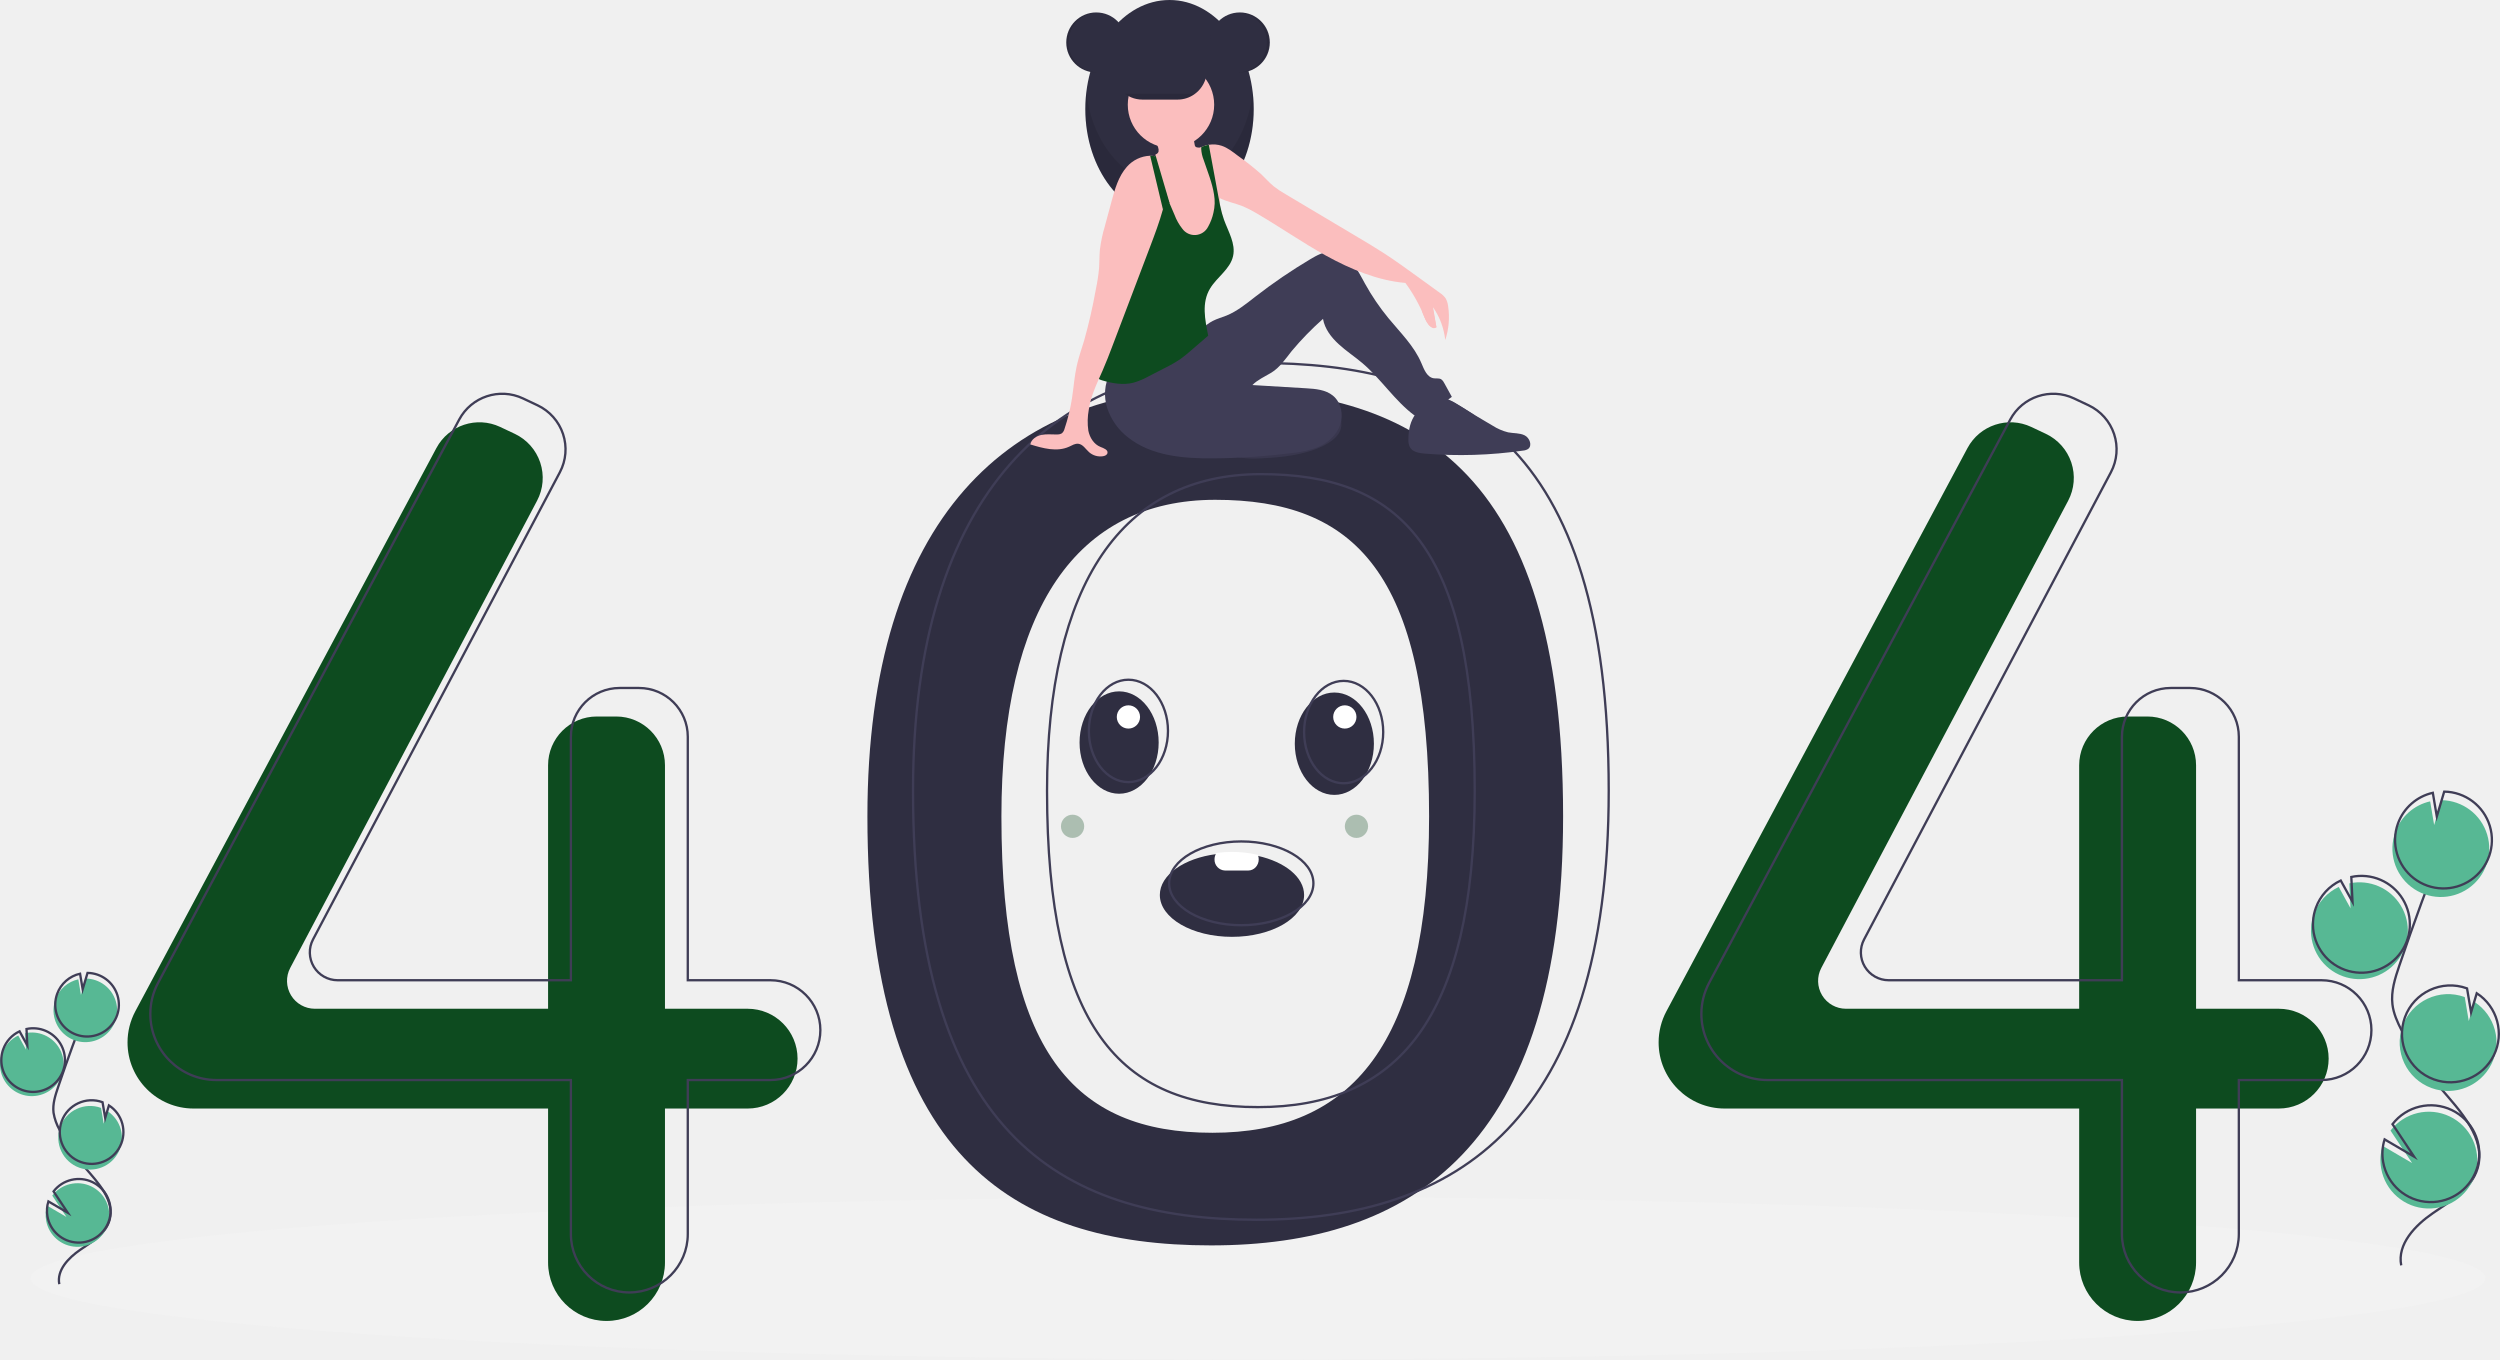
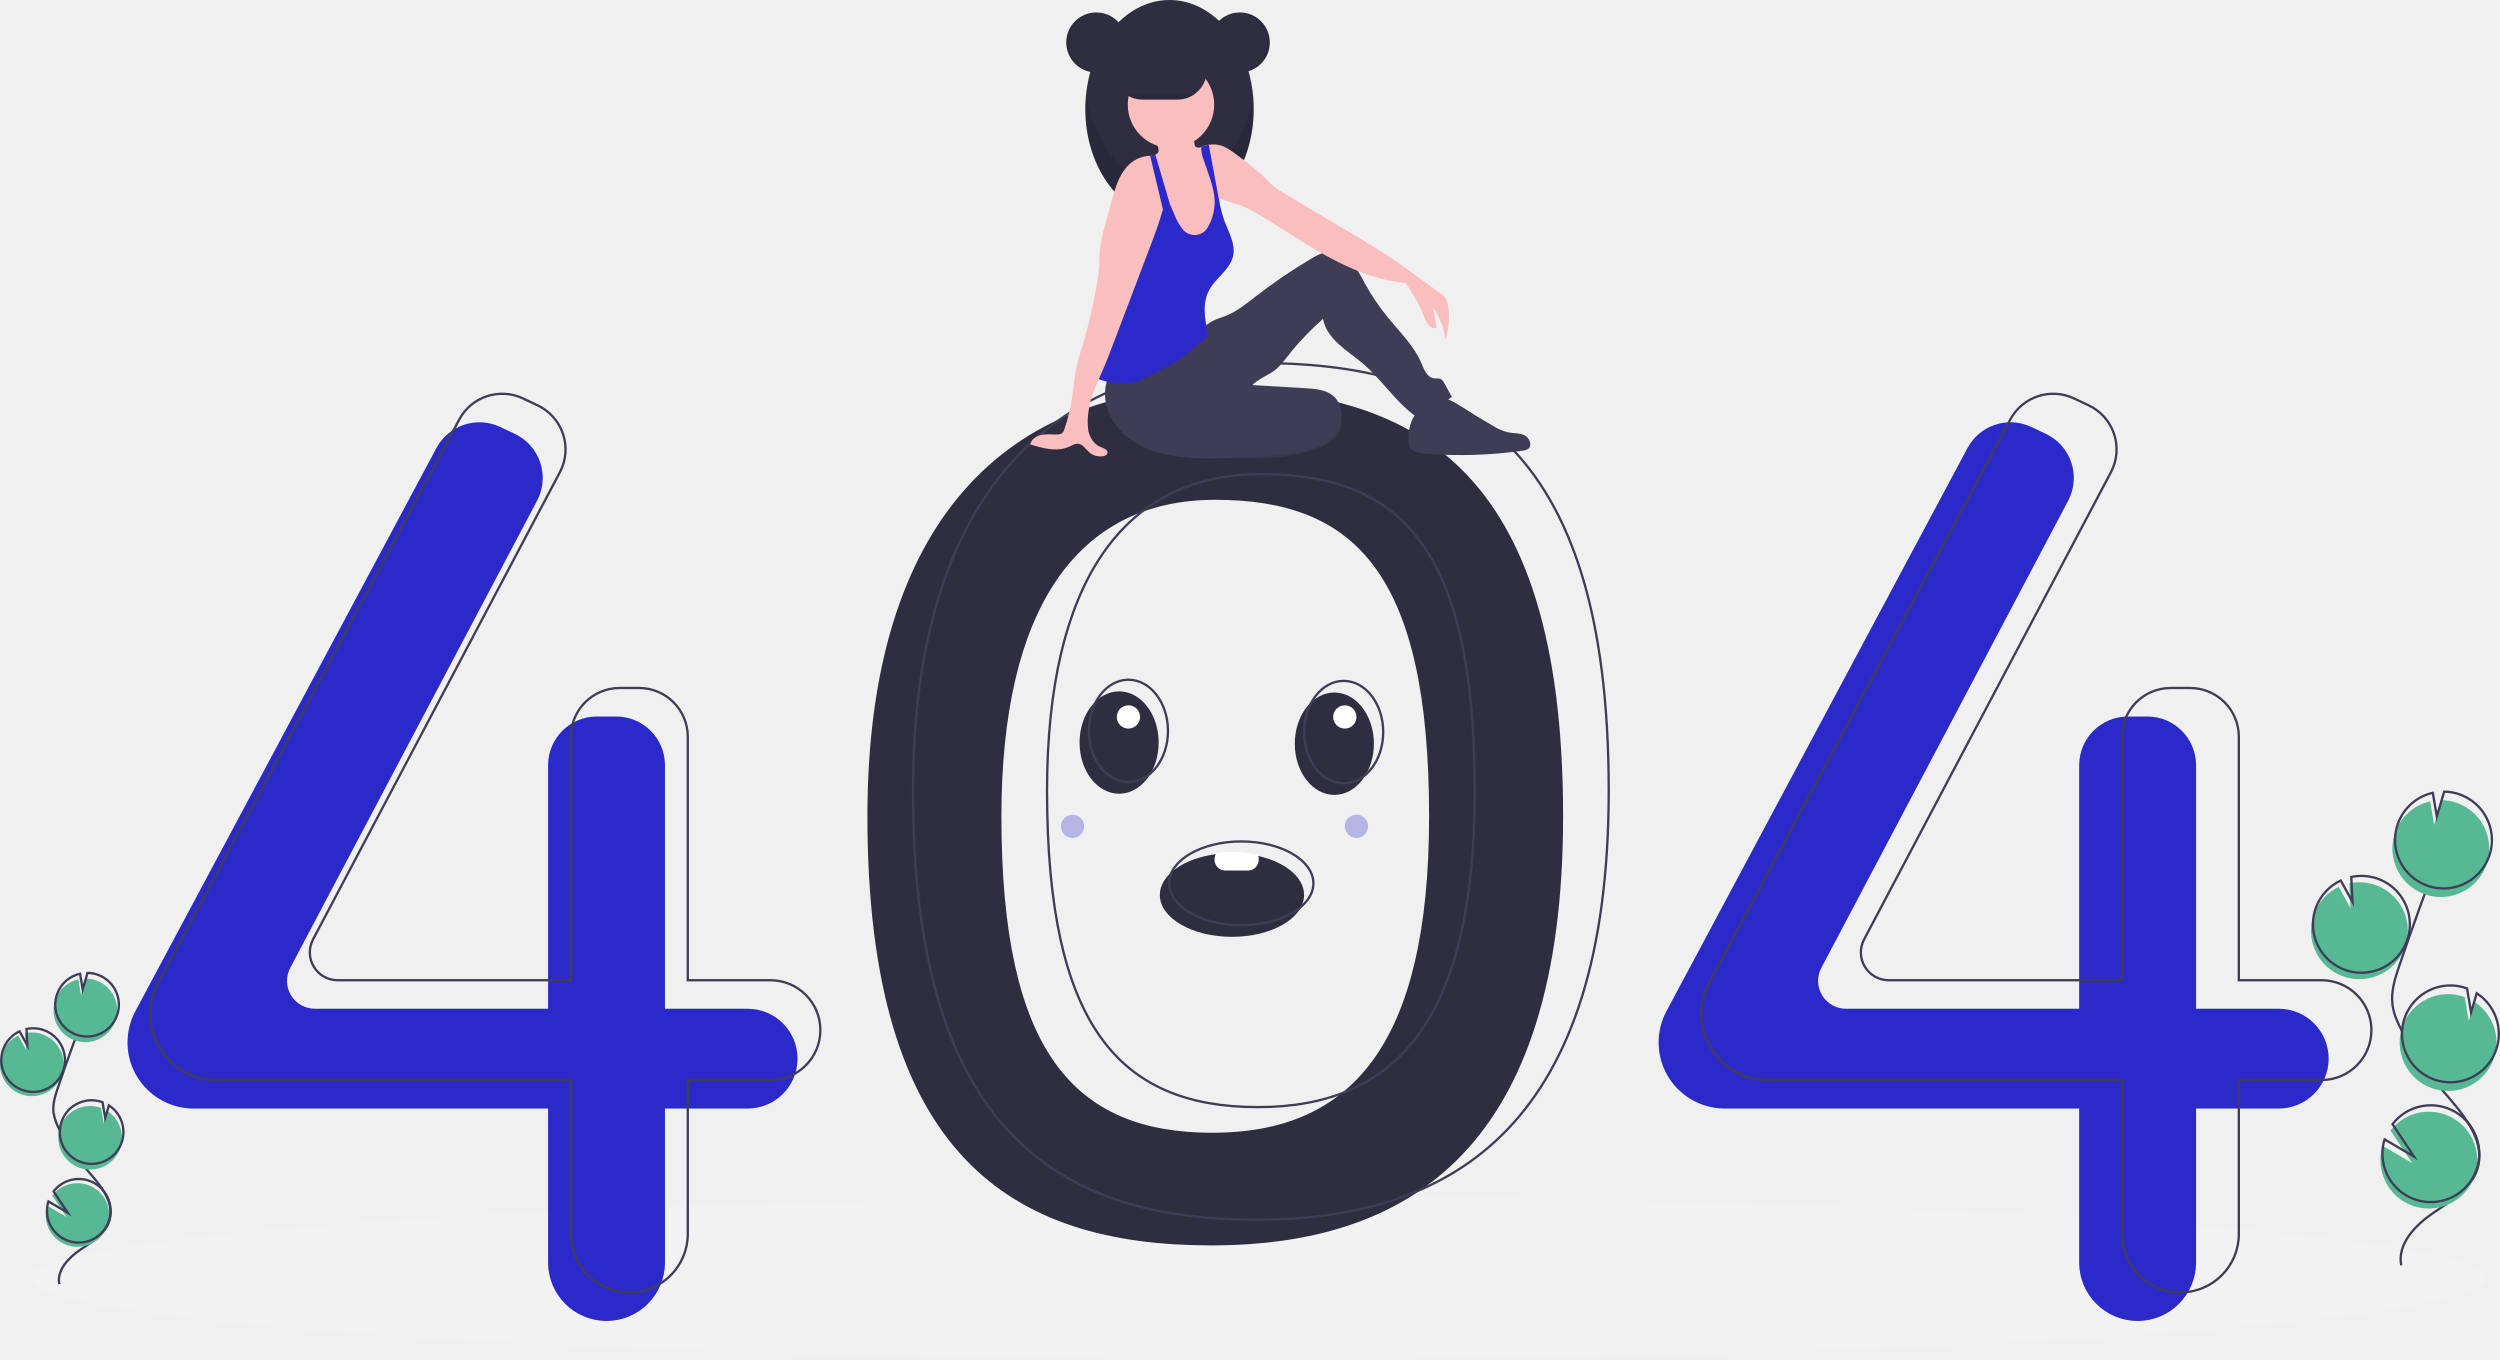
<svg xmlns="http://www.w3.org/2000/svg" id="fd59ce54-f850-4dfc-bc34-dd7d379d600e" data-name="Layer 1" width="1074.392" height="584.231" viewBox="0 0 1074.392 584.231">
  <ellipse cx="540.643" cy="549.309" rx="527.5" ry="34.922" fill="#f2f2f2" />
  <path d="M583.48,324.894c-85.944,0-147.651,55.139-147.651,183.798,0,145.813,61.707,184.411,147.651,184.411s151.327-42.274,151.327-184.411C734.807,356.753,669.424,324.894,583.48,324.894Zm.565,319.808c-59.527,0-90.626-34.923-90.626-135.916,0-89.112,32.372-136.105,91.899-136.105s91.899,30.868,91.899,136.105C677.217,607.234,643.572,644.703,584.045,644.703Z" transform="translate(-63.054 -157.8845)" fill="#2f2e41" />
-   <path d="M384.365,591.401H348.831V486.762A20.956,20.956,0,0,0,327.875,465.806h-8.326a20.956,20.956,0,0,0-20.956,20.956V591.401H198.363a11.963,11.963,0,0,1-10.578-17.552l106.082-200.78A20.956,20.956,0,0,0,284.287,344.33l-6.262-2.957a20.956,20.956,0,0,0-27.429,9.07L121.214,592.475a28.416,28.416,0,0,0-3.356,13.396v0a28.416,28.416,0,0,0,28.416,28.416H298.593v66.167a25.119,25.119,0,0,0,25.119,25.119h0a25.119,25.119,0,0,0,25.119-25.119V634.287h35.534a21.443,21.443,0,0,0,21.443-21.443v0A21.443,21.443,0,0,0,384.365,591.401Z" transform="translate(-63.054 -157.8845)" fill="#0D4B1F" />
-   <path d="M1042.362,591.401h-35.534V486.762A20.956,20.956,0,0,0,985.872,465.806h-8.326a20.956,20.956,0,0,0-20.956,20.956V591.401H856.359a11.963,11.963,0,0,1-10.578-17.552L951.864,373.069A20.956,20.956,0,0,0,942.284,344.33l-6.262-2.957a20.956,20.956,0,0,0-27.429,9.07L779.211,592.475a28.416,28.416,0,0,0-3.356,13.396v0a28.416,28.416,0,0,0,28.416,28.416H956.589v66.167a25.119,25.119,0,0,0,25.119,25.119h0a25.119,25.119,0,0,0,25.119-25.119V634.287h35.534a21.443,21.443,0,0,0,21.443-21.443v0A21.443,21.443,0,0,0,1042.362,591.401Z" transform="translate(-63.054 -157.8845)" fill="#0D4B1F" />
+   <path d="M384.365,591.401H348.831V486.762A20.956,20.956,0,0,0,327.875,465.806h-8.326a20.956,20.956,0,0,0-20.956,20.956V591.401H198.363a11.963,11.963,0,0,1-10.578-17.552l106.082-200.78A20.956,20.956,0,0,0,284.287,344.33l-6.262-2.957a20.956,20.956,0,0,0-27.429,9.07L121.214,592.475a28.416,28.416,0,0,0-3.356,13.396v0a28.416,28.416,0,0,0,28.416,28.416H298.593v66.167a25.119,25.119,0,0,0,25.119,25.119h0a25.119,25.119,0,0,0,25.119-25.119V634.287h35.534a21.443,21.443,0,0,0,21.443-21.443v0A21.443,21.443,0,0,0,384.365,591.401Z" transform="translate(-63.054 -157.8845)" fill="#2C29CA" />
+   <path d="M1042.362,591.401h-35.534V486.762A20.956,20.956,0,0,0,985.872,465.806h-8.326a20.956,20.956,0,0,0-20.956,20.956V591.401H856.359a11.963,11.963,0,0,1-10.578-17.552L951.864,373.069A20.956,20.956,0,0,0,942.284,344.33l-6.262-2.957a20.956,20.956,0,0,0-27.429,9.07L779.211,592.475a28.416,28.416,0,0,0-3.356,13.396v0a28.416,28.416,0,0,0,28.416,28.416H956.589v66.167a25.119,25.119,0,0,0,25.119,25.119h0a25.119,25.119,0,0,0,25.119-25.119V634.287h35.534a21.443,21.443,0,0,0,21.443-21.443v0A21.443,21.443,0,0,0,1042.362,591.401Z" transform="translate(-63.054 -157.8845)" fill="#2C29CA" />
  <path d="M394.168,579.148H358.634V474.509a20.956,20.956,0,0,0-20.956-20.956h-8.326a20.956,20.956,0,0,0-20.956,20.956V579.148H208.165a11.963,11.963,0,0,1-10.578-17.552L303.67,360.816a20.956,20.956,0,0,0-9.58-28.739l-6.262-2.957a20.956,20.956,0,0,0-27.429,9.07L131.017,580.222a28.416,28.416,0,0,0-3.356,13.396v0a28.416,28.416,0,0,0,28.416,28.416H308.395v66.167a25.119,25.119,0,0,0,25.119,25.119h0a25.119,25.119,0,0,0,25.119-25.119V622.034h35.534a21.443,21.443,0,0,0,21.443-21.443v0A21.443,21.443,0,0,0,394.168,579.148Z" transform="translate(-63.054 -157.8845)" fill="none" stroke="#3f3d56" stroke-miterlimit="10" />
  <path d="M1060.742,579.148h-35.534V474.509a20.956,20.956,0,0,0-20.956-20.956H995.925a20.956,20.956,0,0,0-20.956,20.956V579.148H874.739a11.963,11.963,0,0,1-10.578-17.552L970.244,360.816a20.956,20.956,0,0,0-9.58-28.739l-6.262-2.957a20.956,20.956,0,0,0-27.429,9.07L797.59,580.222a28.416,28.416,0,0,0-3.356,13.396v0a28.416,28.416,0,0,0,28.416,28.416H974.969v66.167a25.119,25.119,0,0,0,25.119,25.119h0a25.119,25.119,0,0,0,25.119-25.119V622.034h35.534a21.443,21.443,0,0,0,21.443-21.443v0A21.443,21.443,0,0,0,1060.742,579.148Z" transform="translate(-63.054 -157.8845)" fill="none" stroke="#3f3d56" stroke-miterlimit="10" />
  <path d="M603.085,313.866c-85.944,0-147.651,55.139-147.651,183.798,0,145.813,61.707,184.411,147.651,184.411s151.327-42.274,151.327-184.411C754.412,345.725,689.029,313.866,603.085,313.866Zm.565,319.808c-59.527,0-90.626-34.923-90.626-135.916,0-89.112,32.372-136.105,91.899-136.105s91.899,30.868,91.899,136.105C696.822,596.206,663.177,633.675,603.65,633.675Z" transform="translate(-63.054 -157.8845)" fill="none" stroke="#3f3d56" stroke-miterlimit="10" />
  <circle cx="471.141" cy="18.25" r="12.901" fill="#2f2e41" />
  <ellipse cx="502.607" cy="46.885" rx="36.186" ry="46.885" fill="#2f2e41" />
  <path d="M565.661,237.494c-18.128,0-33.141-17.271-35.776-39.805a60.976,60.976,0,0,0-.41,7.08c0,25.894,16.201,46.885,36.186,46.885s36.186-20.991,36.186-46.885a60.976,60.976,0,0,0-.41-7.08C598.803,220.224,583.789,237.494,565.661,237.494Z" transform="translate(-63.054 -157.8845)" opacity="0.1" />
  <path d="M639.296,342.073c-.777,3.193-4.128,5.751-7.839,7.538-7.802,3.757-17.425,4.878-26.76,5.254a45.176,45.176,0,0,1-7.144-.132,20.537,20.537,0,0,1-12.251-5.631,1.681,1.681,0,0,1,.044-2.844c4.969-5.459,13.262-8.806,21.616-11.216,6.334-1.827,17.381-6.561,24.29-5.922C637.944,329.739,640.277,338.041,639.296,342.073Z" transform="translate(-63.054 -157.8845)" fill="#3f3d56" />
  <path d="M639.296,342.073c-.777,3.193-4.128,5.751-7.839,7.538-7.802,3.757-17.425,4.878-26.76,5.254a45.176,45.176,0,0,1-7.144-.132,20.537,20.537,0,0,1-12.251-5.631,1.681,1.681,0,0,1,.044-2.844c4.969-5.459,13.262-8.806,21.616-11.216,6.334-1.827,17.381-6.561,24.29-5.922C637.944,329.739,640.277,338.041,639.296,342.073Z" transform="translate(-63.054 -157.8845)" opacity="0.1" />
  <path d="M540.098,318.206a19.77,19.77,0,0,0-1.199,15.075,26.339,26.339,0,0,0,8.829,12.497c10.095,8.092,23.988,9.205,36.925,9.093a284.649,284.649,0,0,0,33.905-2.324,40.538,40.538,0,0,0,11.001-2.554c4.222-1.827,7.933-5.178,9.436-9.526s.436-9.672-3.134-12.574c-3.137-2.55-7.463-2.9-11.498-3.143l-23.088-1.387c2.281-2.308,5.318-3.614,8.096-5.292,3.685-2.226,6.134-5.965,8.813-9.335a129.001,129.001,0,0,1,13.439-13.817c.751,4.31,3.478,7.85,6.687,10.824s6.908,5.368,10.244,8.2c8.079,6.858,13.896,16.167,22.392,22.5a43.829,43.829,0,0,0,16.049-8.012l-3.302-5.981a3.94,3.94,0,0,0-1.245-1.553c-.935-.575-2.14-.279-3.225-.441-2.901-.435-4.168-3.784-5.306-6.487-3.125-7.422-9.108-13.18-14.218-19.404a98.009,98.009,0,0,1-9.996-14.723c-1.717-3.102-3.288-6.331-5.617-9.003s-5.594-4.773-9.139-4.781c-3.132-.007-6.021,1.584-8.714,3.183a230.477,230.477,0,0,0-23.63,16.099c-3.944,3.062-7.863,6.296-12.489,8.174-1.947.79-4,1.331-5.869,2.292-3.273,1.684-5.757,4.534-8.431,7.064C566.277,311.892,553.219,317.738,540.098,318.206Z" transform="translate(-63.054 -157.8845)" fill="#3f3d56" />
  <path d="M588.374,253.983a23.774,23.774,0,0,1-1.734,8.033,10.045,10.045,0,0,1-5.768,5.573,12.375,12.375,0,0,1-5.623.182,10.882,10.882,0,0,1-4.582-1.561c-2.165-1.488-3.244-4.144-3.637-6.743-.393-2.596-.217-5.249-.469-7.863a42.944,42.944,0,0,0-1.202-6.255c-.17-.683-.343-1.362-.513-2.042-.167-.68-.33-1.359-.481-2.039-.138-.639-.267-1.281-.378-1.926-.091-.544-.173-1.092-.233-1.643a18.423,18.423,0,0,0-.809-4.811,14.607,14.607,0,0,0-1.687-2.854c-.286-.409-.563-.818-.818-1.243a5.89,5.89,0,0,1-.972-3.748,3.286,3.286,0,0,1,.148-.601c.025-.076.053-.151.085-.223A1.802,1.802,0,0,0,560.932,223.07a3.433,3.433,0,0,0-.148-1.778,11.318,11.318,0,0,0-.96-2.288c-.264-.478-1.161-1.34-1.167-1.888-.013-1.101,2.14-1.989,3.011-2.423a16.796,16.796,0,0,1,8.597-1.743c1.904.129,3.968.714,5.019,2.31.944,1.438.818,3.301,1.221,4.972a1.471,1.471,0,0,0,.299.664,1.341,1.341,0,0,0,.739.34,4.549,4.549,0,0,0,1.416.057h.003a2.931,2.931,0,0,0,.371-.054,4.957,4.957,0,0,0,2.033-.878q.585-.156,1.18-.255a.251.251,0,0,0,.047-.009c1.576,4.975,1.781,10.308,3.071,15.374.639,2.52,1.554,5.009,1.683,7.602.009.113.013.23.016.346.019.834-.047,1.674-.013,2.505a6.981,6.981,0,0,0,.126,1.114,15.611,15.611,0,0,0,.525,1.743l.009.028c.06.183.116.368.164.554.035.135.066.267.091.403l.003.009A14.938,14.938,0,0,1,588.374,253.983Z" transform="translate(-63.054 -157.8845)" fill="#fbbebe" />
  <circle cx="503.237" cy="44.997" r="18.565" fill="#fbbebe" />
  <path d="M684.157,304.033a30.445,30.445,0,0,0-5.236-14.103q.722,4.295,1.447,8.587a3.214,3.214,0,0,1-3.367-1.035,10.337,10.337,0,0,1-1.765-3.276,67.466,67.466,0,0,0-8.21-14.736c-11.819-.985-23.502-5.884-33.896-11.595-10.396-5.708-20.126-12.552-30.384-18.502a43.573,43.573,0,0,0-5.544-2.832c-3.21-1.287-6.812-1.954-9.855-3.468-.204-.101-.409-.208-.61-.318a12.578,12.578,0,0,1-1.945-1.306,10.344,10.344,0,0,1-.931-.856,20.351,20.351,0,0,1-3.559-5.953c-1.633-3.612-2.215-7.97-3.845-11.583a11.203,11.203,0,0,1,2.502-1.765h.003c.132-.069.264-.135.4-.198a11.94,11.94,0,0,1,2.004-.733q.585-.156,1.18-.255a.251.251,0,0,0,.047-.009,11.566,11.566,0,0,1,5.491.434c2.587.875,4.767,2.621,6.941,4.273a114.02,114.02,0,0,1,10.148,8.049c1.794,1.718,3.43,3.606,5.359,5.167a42.144,42.144,0,0,0,5.057,3.351q15.656,9.327,31.315,18.65c3.534,2.105,7.07,4.21,10.526,6.438,5.249,3.386,10.308,7.055,15.365,10.721q4.47,3.238,8.936,6.479a9.728,9.728,0,0,1,2.533,2.341,8.472,8.472,0,0,1,1.123,3.433A31.387,31.387,0,0,1,684.157,304.033Z" transform="translate(-63.054 -157.8845)" fill="#fbbebe" />
-   <path d="M592.977,267.944c-1.252,5.617-6.929,9.012-9.896,13.946-3.688,6.123-2.184,13.241-.799,20.255q-3.795,3.271-7.593,6.542c-1.397,1.199-2.794,2.404-4.298,3.464a57.351,57.351,0,0,1-6.86,3.94q-3.361,1.728-6.721,3.458a32.128,32.128,0,0,1-6.58,2.788c-4.415,1.133-9.103.34-13.471-.972a6.088,6.088,0,0,1-1.473-.601,2.394,2.394,0,0,1-.699-.632,3.911,3.911,0,0,1-.444-2.539c.444-7.351,2.24-14.547,4.031-21.69a85.26,85.26,0,0,1,3.848-12.577,85.077,85.077,0,0,1,5.415-10.151,68.368,68.368,0,0,1,7.929-11.514,18.479,18.479,0,0,0,3.675-4.739c1.117-2.549.686-5.472.913-8.247a17.148,17.148,0,0,1,1.633-6.007v-.003a17.093,17.093,0,0,1,1.743-2.882q.458,1.067.916,2.13.302.699.598,1.394.387.897.768,1.787,1.1,2.558,2.196,5.113a21.59,21.59,0,0,0,3.335,5.944,6.499,6.499,0,0,0,11.123-.853,21.261,21.261,0,0,0,2.272-6.013,19.215,19.215,0,0,0,.252-7.835c-.758-5.009-2.889-10.126-4.437-14.78a14.945,14.945,0,0,1-1.079-4.871,3.351,3.351,0,0,1,.057-.56c.009-.047.019-.098.028-.145a11.94,11.94,0,0,1,2.004-.733q.585-.156,1.18-.255,2.044,11.064,4.094,22.127c.032.173.066.346.098.522.195,1.057.393,2.115.614,3.169.198.957.412,1.91.651,2.857l.009.028c.082.321.167.639.255.957l.003.009c.242.868.513,1.731.818,2.58C590.938,257.475,594.164,262.629,592.977,267.944Z" transform="translate(-63.054 -157.8845)" fill="#0D4B1F" />
+   <path d="M592.977,267.944c-1.252,5.617-6.929,9.012-9.896,13.946-3.688,6.123-2.184,13.241-.799,20.255q-3.795,3.271-7.593,6.542c-1.397,1.199-2.794,2.404-4.298,3.464a57.351,57.351,0,0,1-6.86,3.94q-3.361,1.728-6.721,3.458a32.128,32.128,0,0,1-6.58,2.788c-4.415,1.133-9.103.34-13.471-.972a6.088,6.088,0,0,1-1.473-.601,2.394,2.394,0,0,1-.699-.632,3.911,3.911,0,0,1-.444-2.539c.444-7.351,2.24-14.547,4.031-21.69a85.26,85.26,0,0,1,3.848-12.577,85.077,85.077,0,0,1,5.415-10.151,68.368,68.368,0,0,1,7.929-11.514,18.479,18.479,0,0,0,3.675-4.739c1.117-2.549.686-5.472.913-8.247a17.148,17.148,0,0,1,1.633-6.007v-.003a17.093,17.093,0,0,1,1.743-2.882q.458,1.067.916,2.13.302.699.598,1.394.387.897.768,1.787,1.1,2.558,2.196,5.113a21.59,21.59,0,0,0,3.335,5.944,6.499,6.499,0,0,0,11.123-.853,21.261,21.261,0,0,0,2.272-6.013,19.215,19.215,0,0,0,.252-7.835c-.758-5.009-2.889-10.126-4.437-14.78a14.945,14.945,0,0,1-1.079-4.871,3.351,3.351,0,0,1,.057-.56c.009-.047.019-.098.028-.145a11.94,11.94,0,0,1,2.004-.733q.585-.156,1.18-.255,2.044,11.064,4.094,22.127c.032.173.066.346.098.522.195,1.057.393,2.115.614,3.169.198.957.412,1.91.651,2.857l.009.028c.082.321.167.639.255.957l.003.009c.242.868.513,1.731.818,2.58C590.938,257.475,594.164,262.629,592.977,267.944Z" transform="translate(-63.054 -157.8845)" fill="#2C29CA" />
  <path d="M668.321,346.877a6.583,6.583,0,0,0,.61,3.143c1.162,2.124,3.95,2.606,6.362,2.805a188.377,188.377,0,0,0,42.266-1.288,4.886,4.886,0,0,0,2.151-.668c1.99-1.395.763-4.795-1.41-5.884s-4.751-.826-7.135-1.297a22.479,22.479,0,0,1-6.678-2.896q-7.252-4.167-14.293-8.688c-2.795-1.795-6.093-3.71-9.24-2.646C672.43,332.343,668.265,337.681,668.321,346.877Z" transform="translate(-63.054 -157.8845)" fill="#3f3d56" />
  <path d="M564.437,240.874v.003c-.022.132-.044.261-.072.39-.035.214-.076.431-.116.645-.39,1.998-.868,3.987-1.419,5.963-1.51,5.459-3.534,10.831-5.541,16.123q-8.081,21.287-16.164,42.577c-1.359,3.575-2.716,7.152-4.261,10.654-.516,1.167-1.048,2.344-1.576,3.534-1.894,4.257-3.713,8.653-4.317,13.184a27.45,27.45,0,0,0-.192,9.04c.604,2.97,2.407,5.872,5.23,6.97,1.378.538,3.351,1.259,2.974,2.69-.204.787-1.098,1.171-1.901,1.303a7.312,7.312,0,0,1-5.966-1.718c-1.507-1.337-2.665-3.417-4.67-3.641-1.388-.151-2.665.68-3.936,1.262-5.186,2.369-11.227.711-16.674-.972.428-2.206,2.643-3.66,4.843-4.1,2.199-.444,4.474-.129,6.718-.189a3.51,3.51,0,0,0,2.042-.525,3.705,3.705,0,0,0,1.101-1.882,78.964,78.964,0,0,0,3.213-13.147c.724-4.666,1.026-9.405,2.058-14.015.802-3.597,2.042-7.08,3.106-10.61a224.682,224.682,0,0,0,5.06-22.077,78.02,78.02,0,0,0,1.425-9.368c.179-2.612.094-5.236.346-7.838a60.888,60.888,0,0,1,2.111-9.997q1.444-5.348,2.885-10.689c1.425-5.271,2.955-10.746,6.567-14.843a13.962,13.962,0,0,1,10.028-4.789,9.882,9.882,0,0,1,2.13.23c.116.028.233.057.349.088a8.634,8.634,0,0,1,2.174.9c1.114-.708,1.68-.459,2.42.632a6.973,6.973,0,0,1,.881,3.795A52.424,52.424,0,0,1,564.437,240.874Z" transform="translate(-63.054 -157.8845)" fill="#fbbebe" />
-   <path d="M565.661,245.046l-.047.047-.255.255-2.53,2.527-1.24-5.208-4.251-17.854a9.882,9.882,0,0,1,2.13.23,3.286,3.286,0,0,1,.148-.601l.201.689,1.441,4.902,2.728,9.308.45,1.532v.003Z" transform="translate(-63.054 -157.8845)" fill="#0D4B1F" />
+   <path d="M565.661,245.046l-.047.047-.255.255-2.53,2.527-1.24-5.208-4.251-17.854a9.882,9.882,0,0,1,2.13.23,3.286,3.286,0,0,1,.148-.601l.201.689,1.441,4.902,2.728,9.308.45,1.532v.003Z" transform="translate(-63.054 -157.8845)" fill="#2C29CA" />
  <path d="M581.715,188.087a12.582,12.582,0,0,1-3.7,8.896,12.314,12.314,0,0,1-1.36,1.176,12.528,12.528,0,0,1-7.536,2.524H554.023a12.59,12.59,0,0,1,0-25.18h15.096A12.629,12.629,0,0,1,581.715,188.087Z" transform="translate(-63.054 -157.8845)" fill="#2f2e41" />
  <circle cx="532.815" cy="18.25" r="12.901" fill="#2f2e41" />
  <path d="M595.554,163.234c-.158,0-.315.006-.472.012a12.898,12.898,0,0,1,0,25.778c.157.006.314.012.472.012a12.901,12.901,0,1,0,0-25.802Z" transform="translate(-63.054 -157.8845)" opacity="0.1" />
  <path d="M534.195,163.234c.158,0,.315.006.472.012a12.898,12.898,0,0,0,0,25.778c-.157.006-.314.012-.472.012a12.901,12.901,0,0,1,0-25.802Z" transform="translate(-63.054 -157.8845)" opacity="0.1" />
  <path d="M576.655,198.159a12.528,12.528,0,0,1-7.536,2.524H554.023a12.528,12.528,0,0,1-7.536-2.524Z" transform="translate(-63.054 -157.8845)" opacity="0.1" />
  <path d="M674.14,291.64s3.252,9.372,6.229,6.876L677.996,286.267Z" transform="translate(-63.054 -157.8845)" fill="#fbbebe" />
  <path d="M1069.918,577.434a20.813,20.813,0,1,0,2.772-39.915l.521,10.712-5.068-9.18a20.734,20.734,0,0,0-10.684,11.723,20.408,20.408,0,0,0-1.197,5.63A20.809,20.809,0,0,0,1069.918,577.434Z" transform="translate(-63.054 -157.8845)" fill="#57b894" />
  <path d="M1094.995,701.678c-1.789-9.11,5.963-17.187,13.621-22.437s16.605-10.408,19.218-19.317c3.755-12.804-7.43-24.53-16.136-34.642a125.3,125.3,0,0,1-16.524-24.557c-1.811-3.533-3.476-7.225-3.952-11.166-.686-5.675,1.137-11.323,2.974-16.737q9.179-27.052,19.628-53.65" transform="translate(-63.054 -157.8845)" fill="none" stroke="#3f3d56" stroke-miterlimit="10" />
  <path d="M1070.775,574.676a20.813,20.813,0,1,0,2.772-39.915l.521,10.712-5.068-9.18a20.734,20.734,0,0,0-10.684,11.723,20.408,20.408,0,0,0-1.197,5.63A20.809,20.809,0,0,0,1070.775,574.676Z" transform="translate(-63.054 -157.8845)" fill="none" stroke="#3f3d56" stroke-miterlimit="10" />
  <path d="M1092.451,515.473a20.788,20.788,0,0,1,14.98-13.198l1.714,10.184,3.177-10.696a20.81,20.81,0,1,1-19.871,13.71Z" transform="translate(-63.054 -157.8845)" fill="#57b894" />
  <path d="M1093.594,511.795a20.788,20.788,0,0,1,14.98-13.198l1.714,10.184,3.177-10.696a20.81,20.81,0,1,1-19.871,13.71Z" transform="translate(-63.054 -157.8845)" fill="none" stroke="#3f3d56" stroke-miterlimit="10" />
  <path d="M1108.045,625.489a20.81,20.81,0,0,0,18.419-37.023l-2.441,8.219-1.731-10.304a.362.362,0,0,0-.053-.02,20.811,20.811,0,1,0-14.194,39.127Z" transform="translate(-63.054 -157.8845)" fill="#57b894" />
  <path d="M1109.035,621.764a20.81,20.81,0,0,0,18.419-37.023l-2.441,8.219-1.731-10.304a.362.362,0,0,0-.053-.02,20.811,20.811,0,1,0-14.194,39.127Z" transform="translate(-63.054 -157.8845)" fill="none" stroke="#3f3d56" stroke-miterlimit="10" />
  <path d="M1086.378,660.051a20.801,20.801,0,1,0,4.011-16.297l9.273,13.957-12.67-7.408A20.616,20.616,0,0,0,1086.378,660.051Z" transform="translate(-63.054 -157.8845)" fill="#57b894" />
  <path d="M1087.235,657.294a20.801,20.801,0,1,0,4.011-16.297l9.273,13.957-12.67-7.408A20.616,20.616,0,0,0,1087.235,657.294Z" transform="translate(-63.054 -157.8845)" fill="none" stroke="#3f3d56" stroke-miterlimit="10" />
  <path d="M72.061,628.133a13.674,13.674,0,1,0,1.821-26.225l.342,7.038-3.33-6.032a13.623,13.623,0,0,0-7.019,7.702,13.409,13.409,0,0,0-.787,3.699A13.672,13.672,0,0,0,72.061,628.133Z" transform="translate(-63.054 -157.8845)" fill="#57b894" />
  <path d="M88.538,709.763c-1.175-5.986,3.918-11.292,8.949-14.741s10.91-6.838,12.626-12.692c2.467-8.412-4.882-16.117-10.601-22.76A82.324,82.324,0,0,1,88.656,643.436a22.21,22.21,0,0,1-2.597-7.336c-.451-3.729.747-7.439,1.954-10.996q6.031-17.773,12.896-35.249" transform="translate(-63.054 -157.8845)" fill="none" stroke="#3f3d56" stroke-miterlimit="10" />
  <path d="M72.625,626.321a13.674,13.674,0,1,0,1.821-26.225l.342,7.038L71.458,601.103a13.623,13.623,0,0,0-7.019,7.702,13.409,13.409,0,0,0-.787,3.699A13.672,13.672,0,0,0,72.625,626.321Z" transform="translate(-63.054 -157.8845)" fill="none" stroke="#3f3d56" stroke-miterlimit="10" />
  <path d="M86.866,587.423a13.658,13.658,0,0,1,9.842-8.671l1.126,6.691,2.087-7.027a13.673,13.673,0,1,1-13.055,9.007Z" transform="translate(-63.054 -157.8845)" fill="#57b894" />
  <path d="M87.617,585.007a13.658,13.658,0,0,1,9.842-8.671l1.126,6.691L100.673,576a13.673,13.673,0,1,1-13.055,9.007Z" transform="translate(-63.054 -157.8845)" fill="none" stroke="#3f3d56" stroke-miterlimit="10" />
  <path d="M97.112,659.706a13.673,13.673,0,0,0,12.102-24.325l-1.604,5.4-1.137-6.77a.238.238,0,0,0-.035-.013,13.673,13.673,0,1,0-9.326,25.707Z" transform="translate(-63.054 -157.8845)" fill="#57b894" />
  <path d="M97.762,657.259a13.673,13.673,0,0,0,12.102-24.325l-1.604,5.4-1.137-6.77a.238.238,0,0,0-.035-.013,13.673,13.673,0,1,0-9.326,25.707Z" transform="translate(-63.054 -157.8845)" fill="none" stroke="#3f3d56" stroke-miterlimit="10" />
  <path d="M82.876,682.414a13.667,13.667,0,1,0,2.635-10.708l6.092,9.17-8.324-4.867A13.545,13.545,0,0,0,82.876,682.414Z" transform="translate(-63.054 -157.8845)" fill="#57b894" />
  <path d="M83.439,680.602a13.667,13.667,0,1,0,2.635-10.708l6.092,9.17-8.324-4.867A13.545,13.545,0,0,0,83.439,680.602Z" transform="translate(-63.054 -157.8845)" fill="none" stroke="#3f3d56" stroke-miterlimit="10" />
  <ellipse cx="480.946" cy="319.115" rx="17" ry="22" fill="#2f2e41" />
  <ellipse cx="573.446" cy="319.615" rx="17" ry="22" fill="#2f2e41" />
  <path d="M623.5,542.5c0,9.94-13.88,18-31,18s-31-8.06-31-18c0-8.61,10.41-15.81,24.32-17.57a50.104,50.104,0,0,1,6.68-.43,50.699,50.699,0,0,1,11.13,1.2C615.25,528.29,623.5,534.84,623.5,542.5Z" transform="translate(-63.054 -157.8845)" fill="#2f2e41" />
  <ellipse cx="484.946" cy="314.115" rx="17" ry="22" fill="none" stroke="#3f3d56" stroke-miterlimit="10" />
  <ellipse cx="577.446" cy="314.615" rx="17" ry="22" fill="none" stroke="#3f3d56" stroke-miterlimit="10" />
  <ellipse cx="533.446" cy="379.615" rx="31" ry="18" fill="none" stroke="#3f3d56" stroke-miterlimit="10" />
  <path d="M604,527.2a4.937,4.937,0,0,1-1.32,3.392A4.339,4.339,0,0,1,599.5,532h-10a4.664,4.664,0,0,1-4.5-4.8,4.905,4.905,0,0,1,.82-2.741A47.02,47.02,0,0,1,592.5,524a47.665,47.665,0,0,1,11.13,1.28A5.067,5.067,0,0,1,604,527.2Z" transform="translate(-63.054 -157.8845)" fill="#fff" />
  <circle cx="484.946" cy="308.115" r="5" fill="#fff" />
  <circle cx="577.946" cy="308.115" r="5" fill="#fff" />
-   <circle cx="582.946" cy="355.115" r="5" fill="#0D4B1F" opacity="0.3" />
-   <circle cx="460.946" cy="355.115" r="5" fill="#0D4B1F" opacity="0.3" />
+   <circle cx="582.946" cy="355.115" r="5" fill="#2C29CA" opacity="0.3" />
+   <circle cx="460.946" cy="355.115" r="5" fill="#2C29CA" opacity="0.3" />
</svg>
